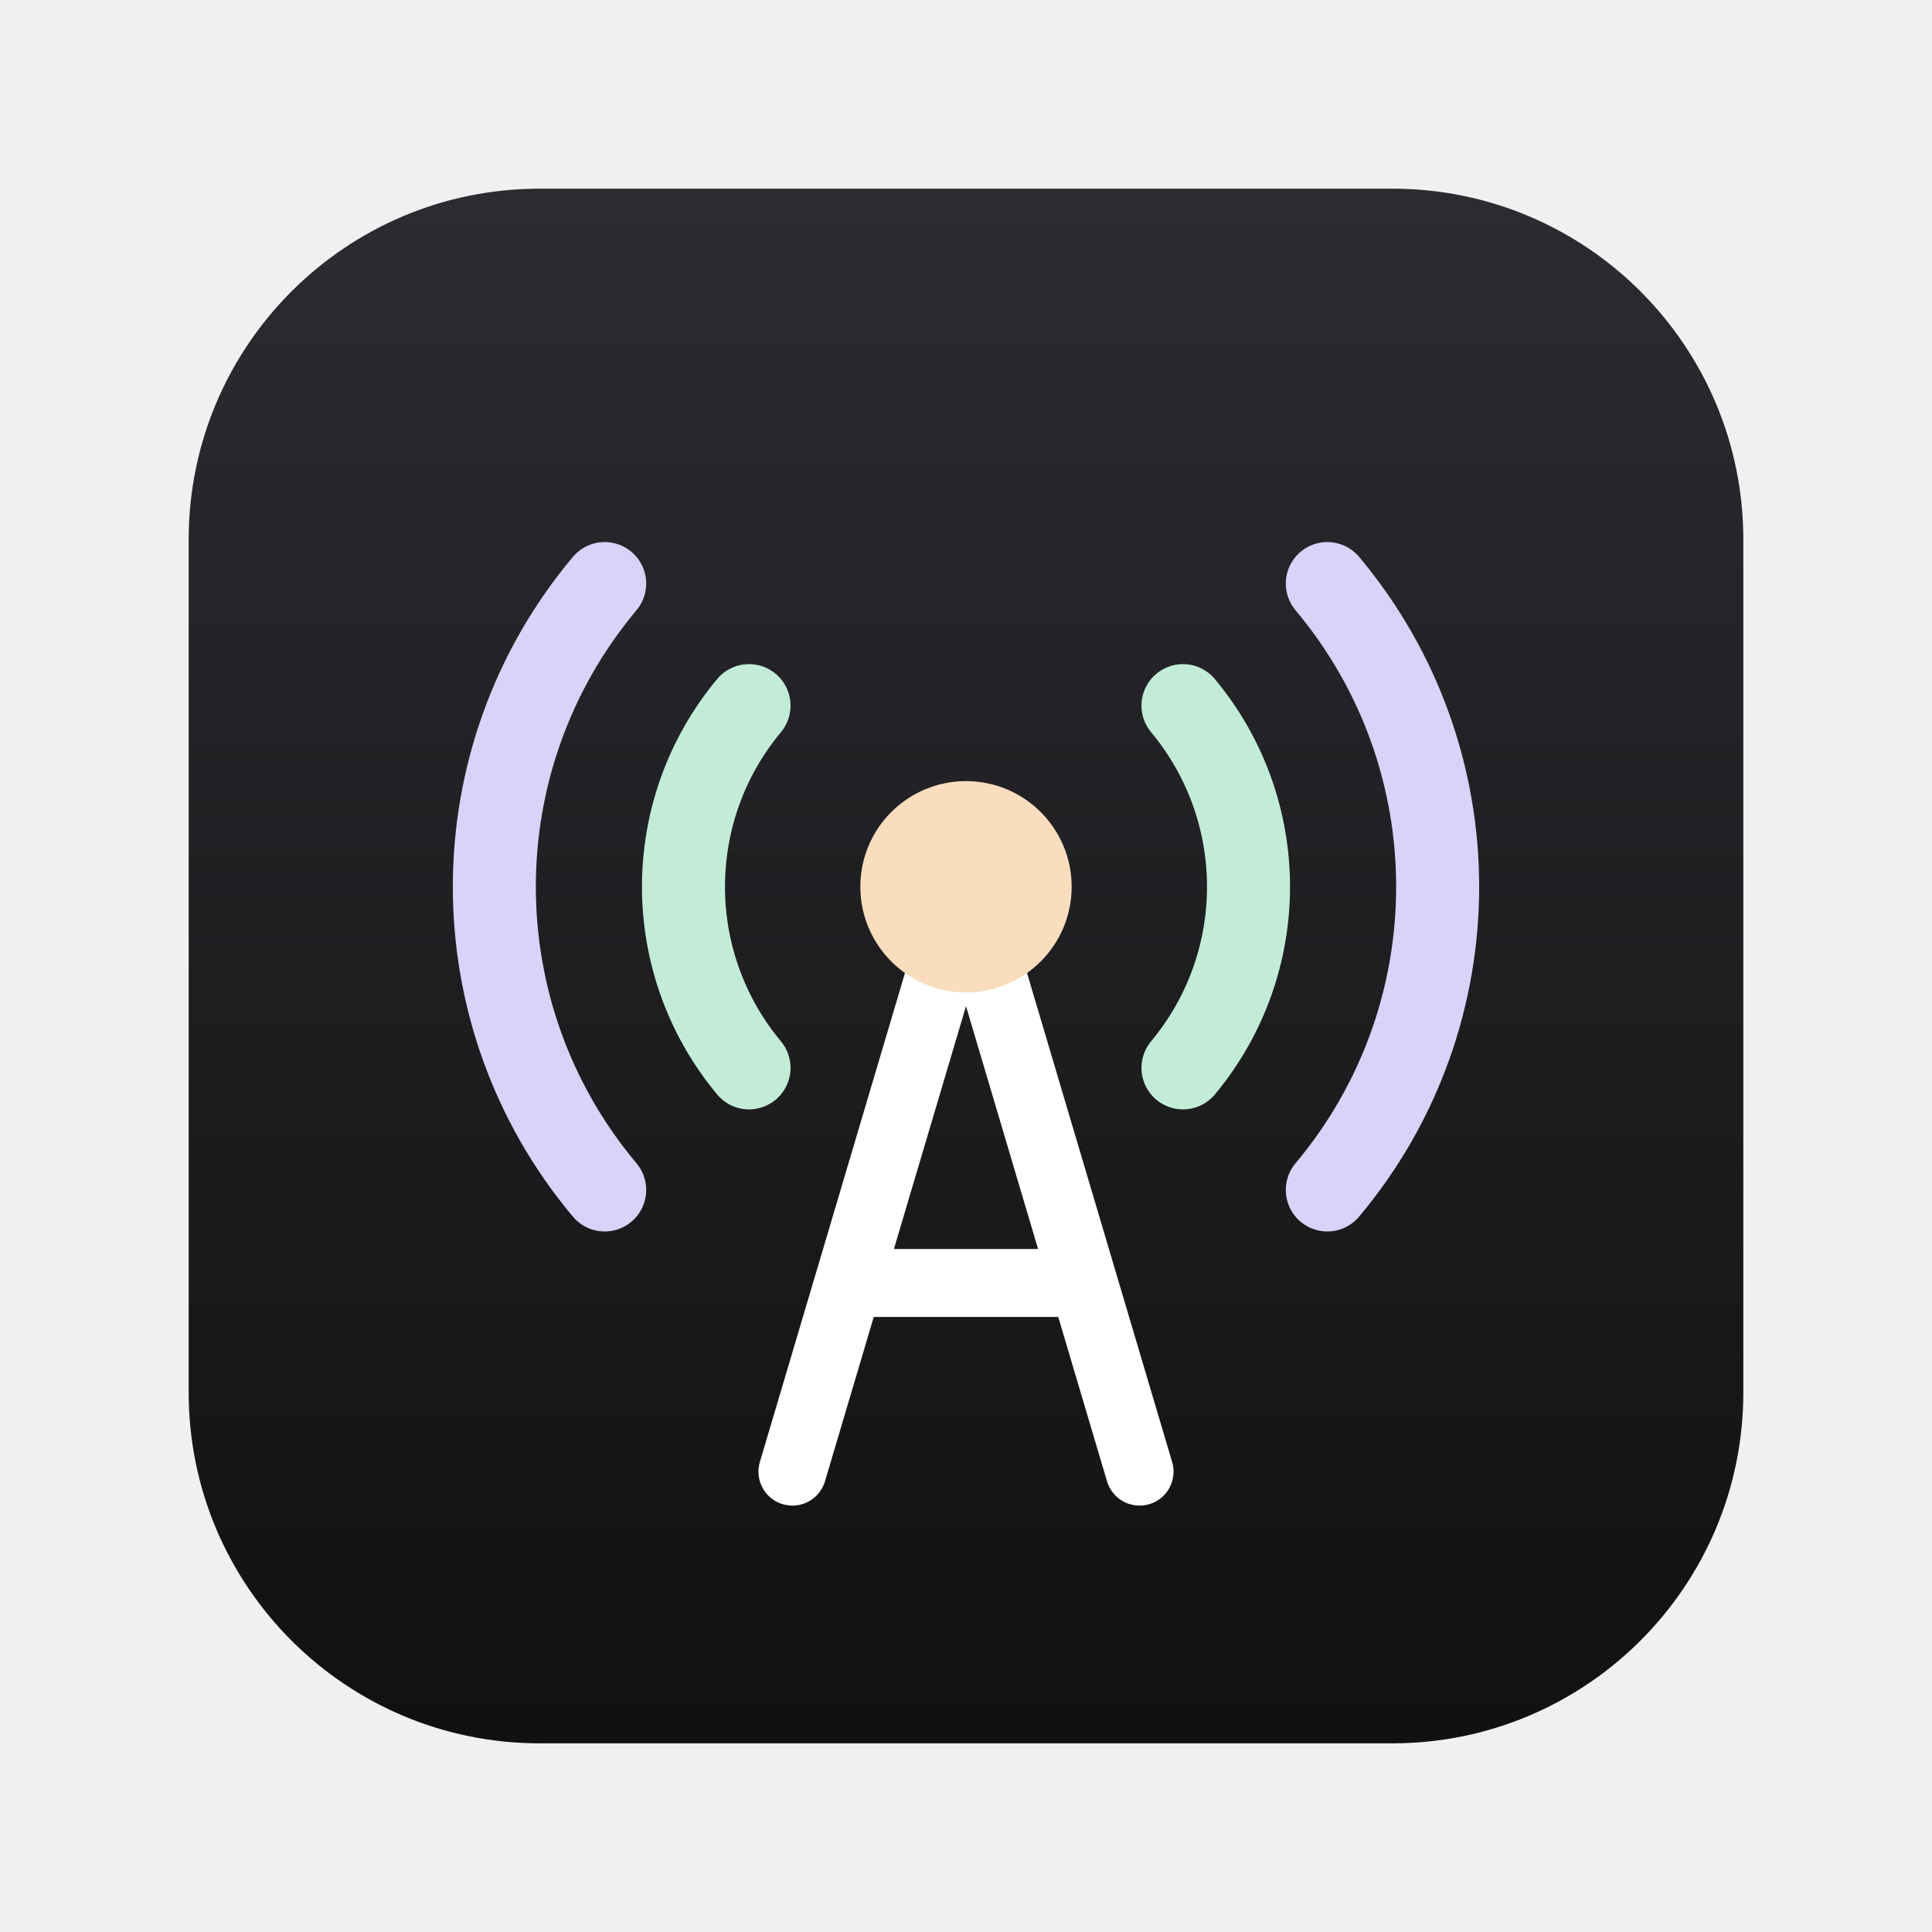
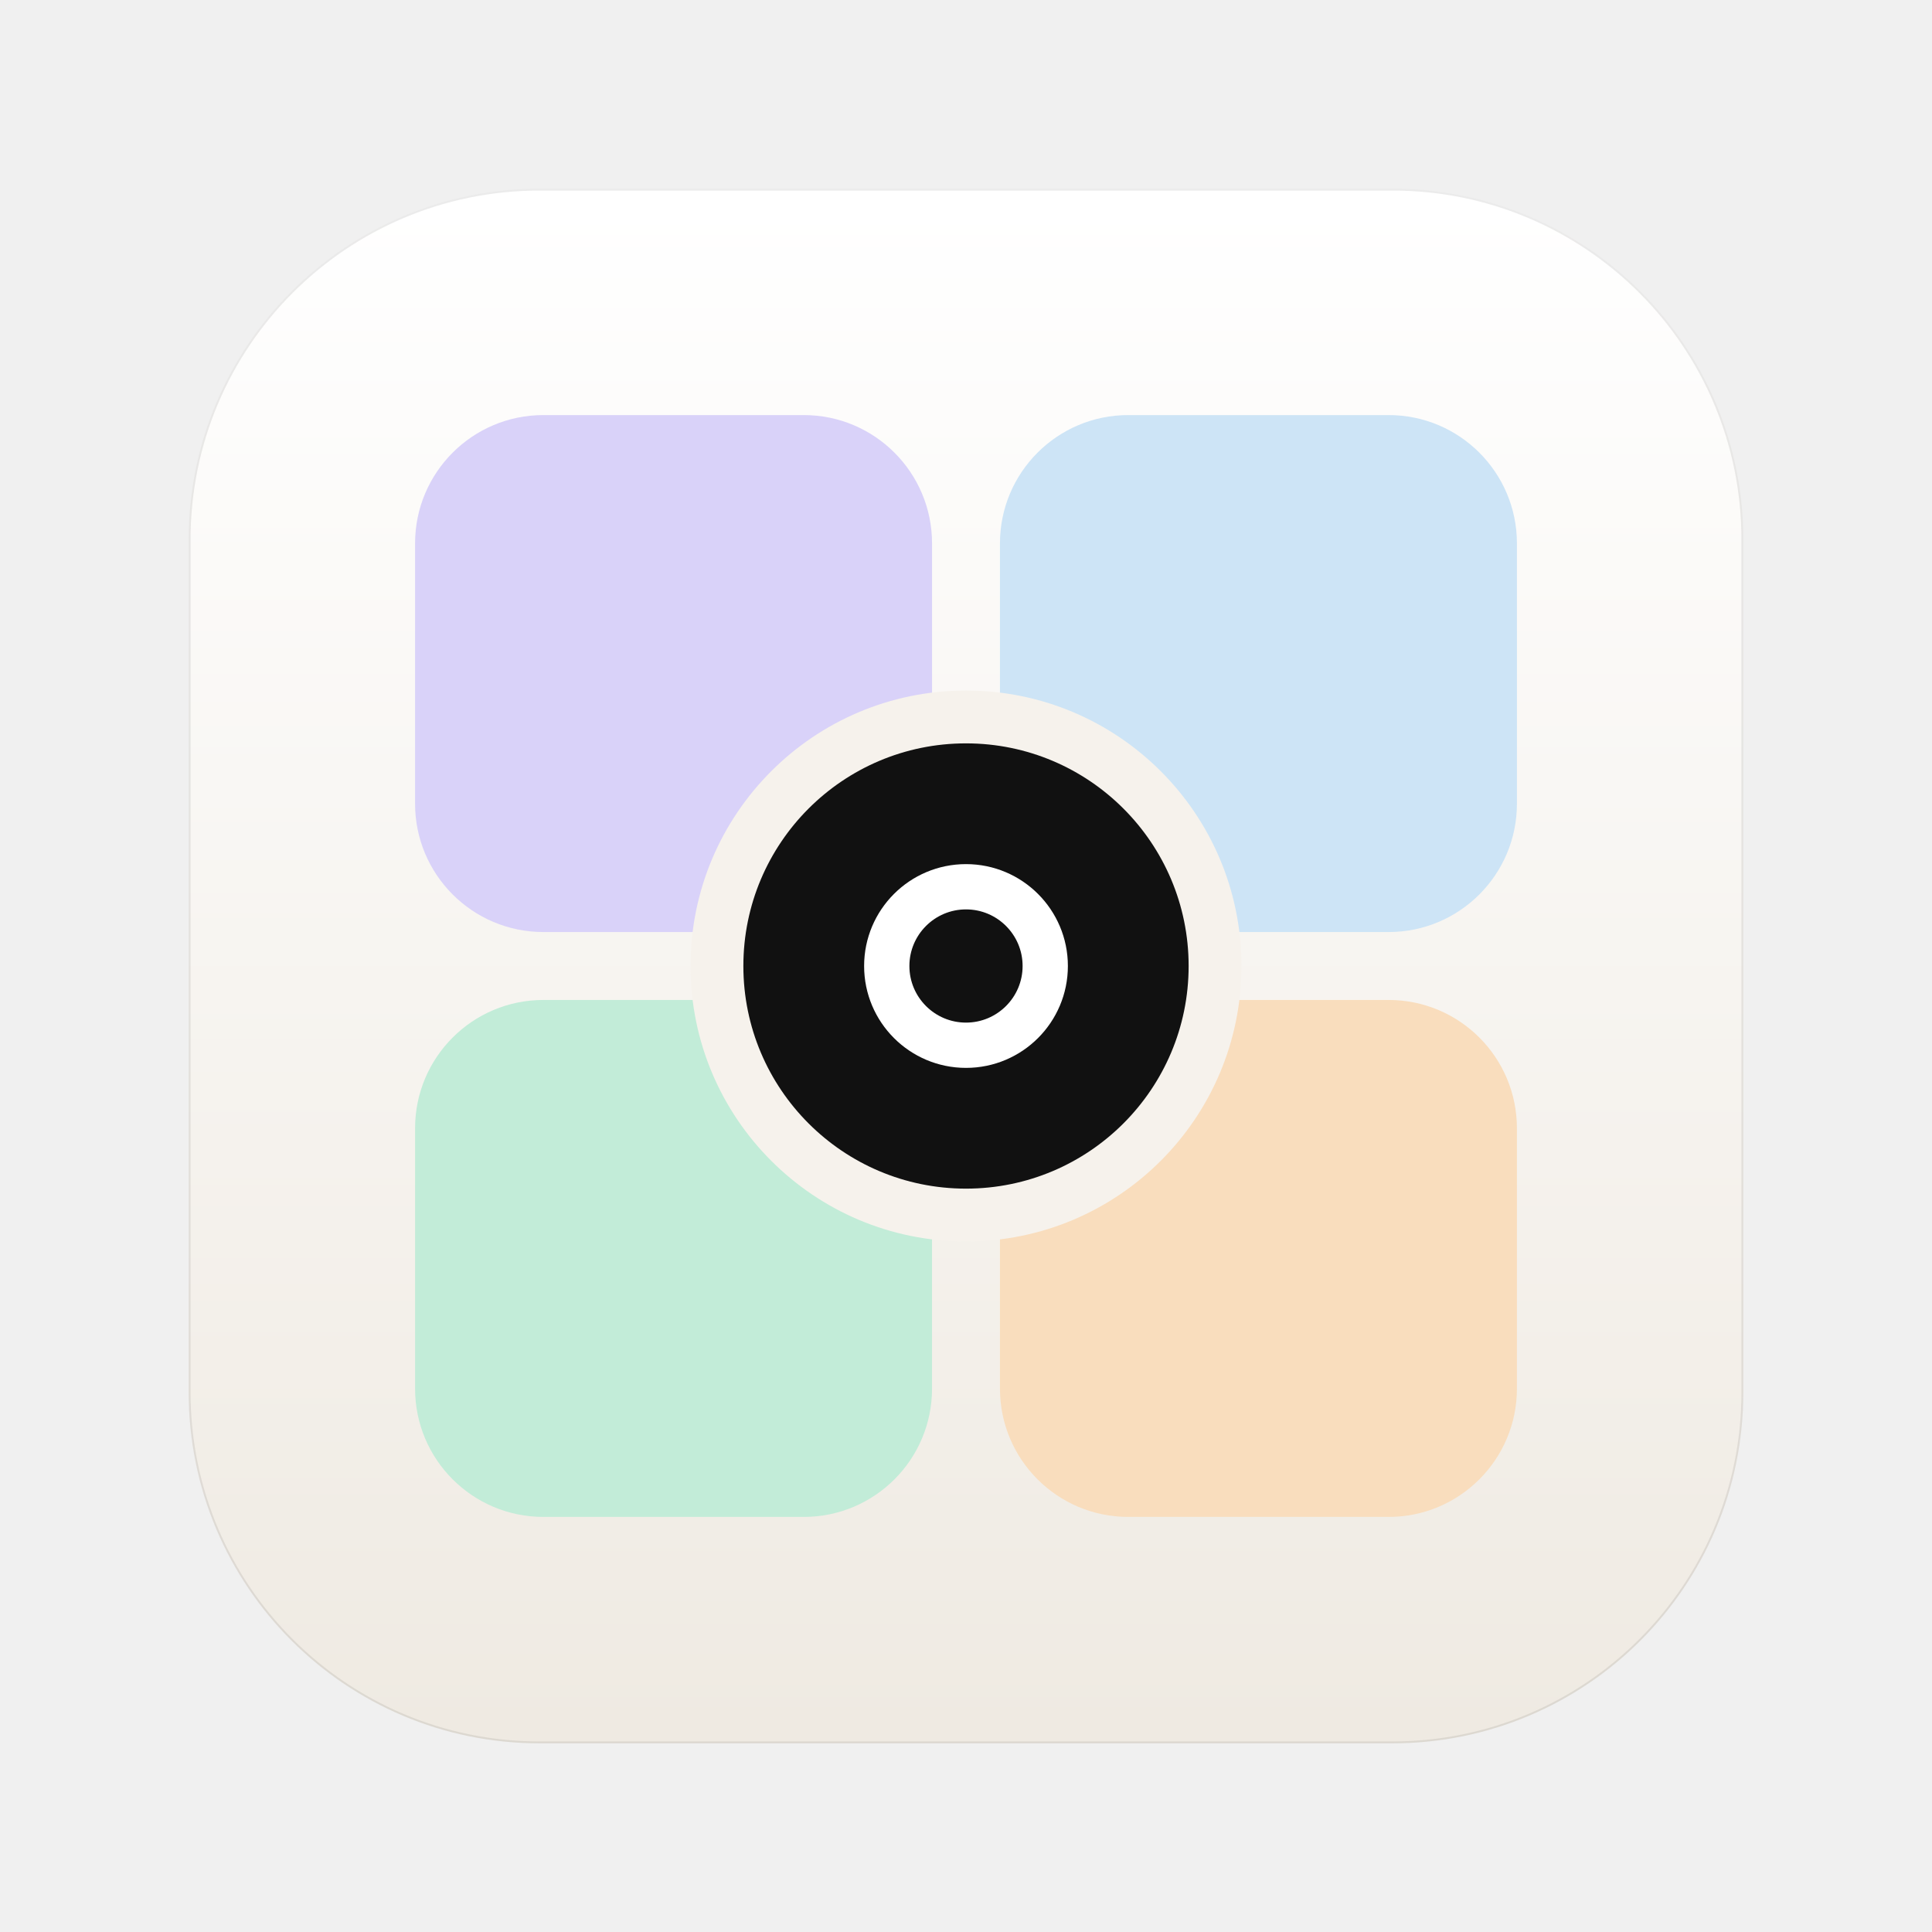
<svg xmlns="http://www.w3.org/2000/svg" width="1024" height="1024" viewBox="0 0 1024 1024">
  <defs>
    <linearGradient id="bg" x1="0" y1="0" x2="0" y2="1">
-       <stop offset="0" stop-color="#2C2B31" />
-       <stop offset="1" stop-color="#111111" />
+       <stop offset="0" stop-color="#FFFFFF" />
+       <stop offset="1" stop-color="#EFEAE2" />
    </linearGradient>
  </defs>
  <rect x="100" y="100" width="824" height="824" rx="186" fill="url(#bg)" />
-   <g fill="none" stroke-width="44" stroke-linecap="round">
-     <path d="M627 374 A150 150 0 0 1 627 566" stroke="#C2ECD8" />
-     <path d="M397 374 A150 150 0 0 0 397 566" stroke="#C2ECD8" />
-     <path d="M703.5 309.3 A250 250 0 0 1 703.5 630.7" stroke="#D9D2F9" />
-     <path d="M320.5 309.3 A250 250 0 0 0 320.5 630.7" stroke="#D9D2F9" />
-   </g>
-   <path d="M512 470 L420 780 M512 470 L604 780 M452 680 H572" fill="none" stroke="#FFFFFF" stroke-width="36" stroke-linecap="round" />
-   <circle cx="512" cy="470" r="56" fill="#F9DDBD" />
+   <rect x="100.5" y="100.5" width="823" height="823" rx="185.5" fill="none" stroke="#000000" stroke-opacity="0.08" />
+   <rect x="220" y="220" width="274" height="274" rx="68" fill="#D9D2F9" />
+   <rect x="530" y="220" width="274" height="274" rx="68" fill="#CDE4F6" />
+   <rect x="220" y="530" width="274" height="274" rx="68" fill="#C2ECD8" />
+   <rect x="530" y="530" width="274" height="274" rx="68" fill="#F9DDBD" />
+   <circle cx="512" cy="512" r="146" fill="#F6F2EC" />
+   <circle cx="512" cy="512" r="118" fill="#111111" />
+   <circle cx="512" cy="512" r="42" fill="none" stroke="#FFFFFF" stroke-width="24" />
</svg>
